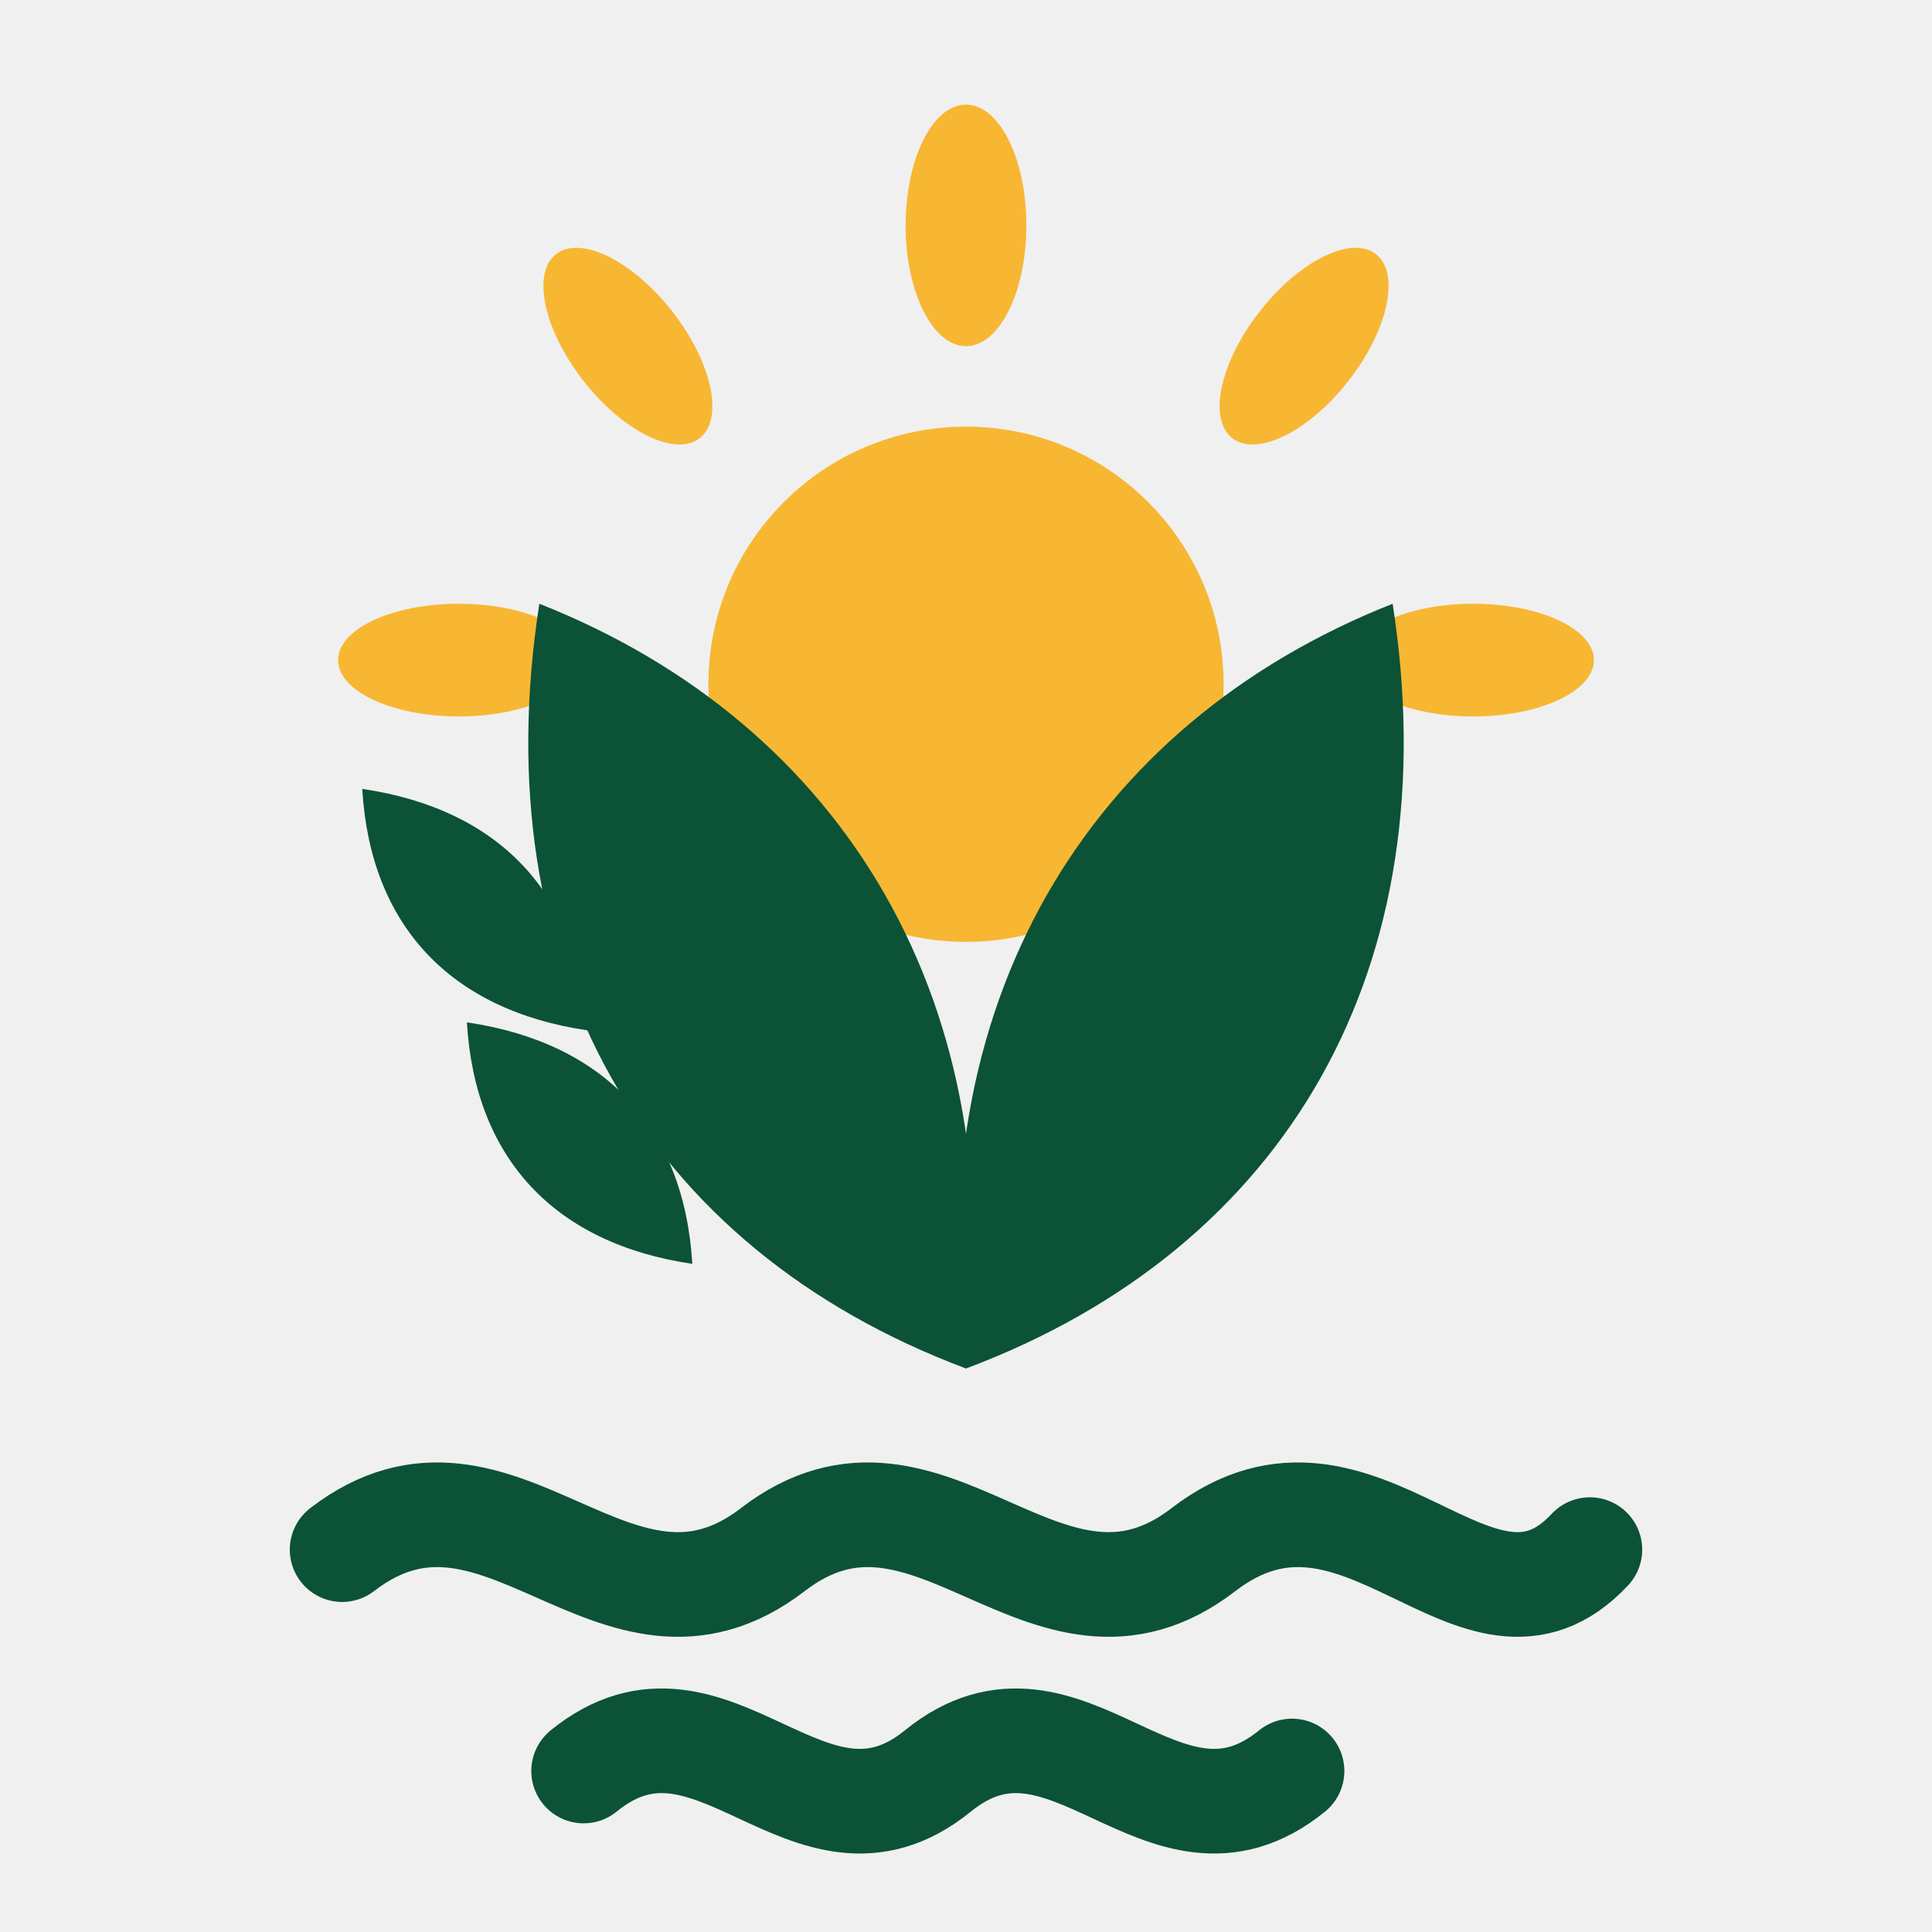
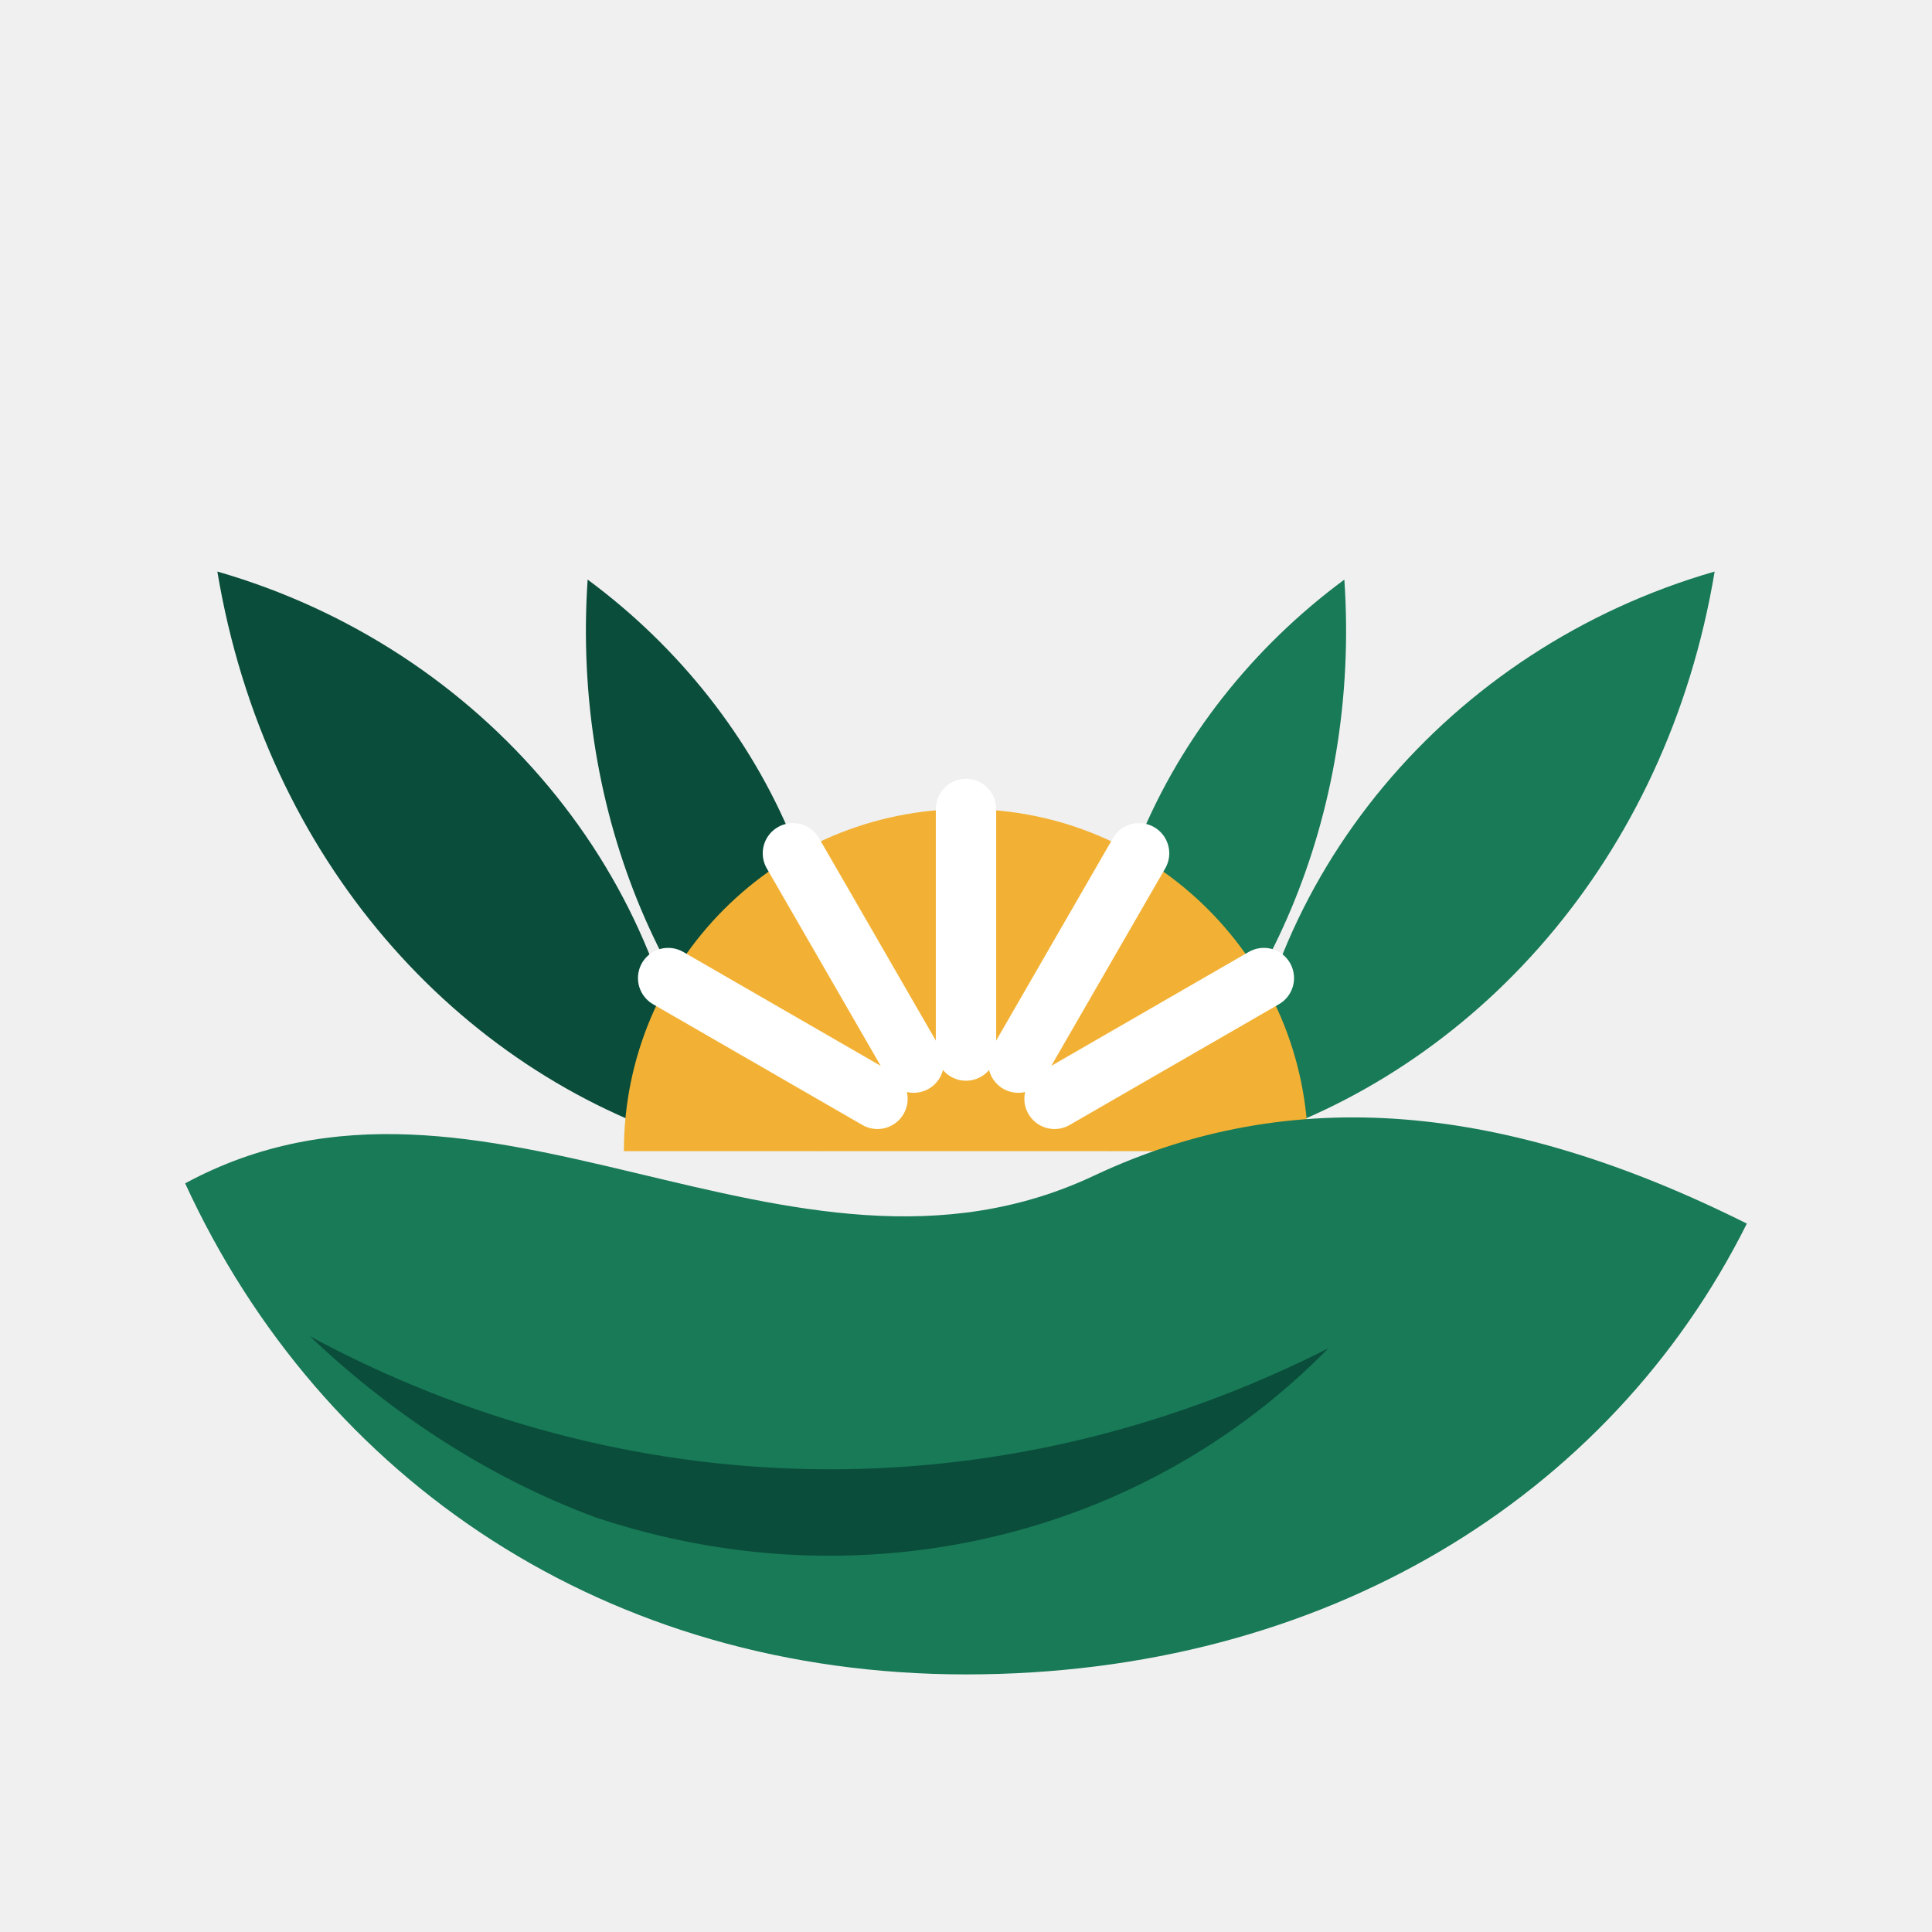
<svg xmlns="http://www.w3.org/2000/svg" viewBox="0 0 48 48" role="img" aria-label="Beyond Brazil logo">
-   <g fill="#F7B733">
-     <circle cx="24" cy="17" r="6.4" />
-     <ellipse cx="24" cy="5.6" rx="1.5" ry="3" />
-     <ellipse cx="15.6" cy="8.6" rx="1.4" ry="2.9" transform="rotate(-38 15.6 8.6)" />
-     <ellipse cx="32.4" cy="8.6" rx="1.4" ry="2.9" transform="rotate(38 32.4 8.6)" />
-     <ellipse cx="11.4" cy="16.4" rx="3" ry="1.4" />
-     <ellipse cx="36.6" cy="16.4" rx="3" ry="1.4" />
+   <g fill="#0A4D3A">
+     <path d="M17.2 28.4C11.4 26.6 6.6 21.4 5.4 14.2c6.6 1.9 11.4 7.6 11.8 14.2Z" />
+     <path d="M20.4 28.6C16.6 25.6 14.2 20.3 14.6 14.4c4.6 3.4 7 9 5.8 14.2Z" />
  </g>
-   <g fill="#0B5236">
-     <path d="M24 34c-8-3-12-10-10.6-19C21 18 25.2 25 24 34Z" />
-     <path d="M24 34c8-3 12-10 10.6-19C27 18 22.8 25 24 34Z" />
-     <path d="M14.6 25.6c-3.4-.5-5.4-2.6-5.6-6 3.4.5 5.4 2.6 5.6 6Z" />
-     <path d="M17.2 31.4c-3.4-.5-5.4-2.6-5.6-6 3.4.5 5.4 2.6 5.6 6Z" />
+   <g fill="#187A57">
+     <path d="M30.8 28.4c5.8-1.8 10.6-7 11.8-14.2-6.6 1.9-11.4 7.6-11.8 14.2Z" />
+     <path d="M27.6 28.6c3.8-3 6.2-8.3 5.8-14.2-4.6 3.4-7 9-5.8 14.2Z" />
  </g>
-   <g fill="none" stroke="#0B5236" stroke-width="2.6" stroke-linecap="round">
-     <path d="M8.5 38.5c3.9-3 6.8 3 10.7 0s6.8 3 10.7 0 6.8 3 9.6 0" />
-     <path d="M14.5 44c3.2-2.6 5.6 2.6 8.8 0s5.6 2.6 8.8 0" />
+   <path d="M15.5 28.6a8.5 8.5 0 0 1 17 0Z" fill="#F2B134" />
+   <g stroke="#FFFFFF" stroke-width="1.5" stroke-linecap="round">
+     <path d="M24 26.1V20.1" />
+     <path d="M25.3 26.4 28.3 21.2" />
+     <path d="M22.7 26.4 19.7 21.2" />
+     <path d="M26.2 27.3 31.4 24.3" />
+     <path d="M21.8 27.3 16.6 24.3" />
  </g>
+   <path d="M4.6 29.4c7.4-4 15 3.4 22.6-.2 4.9-2.3 10.2-1.8 16.2 1.2-3.4 6.8-10.5 11.2-19.4 11.2S8 36.8 4.6 29.4Z" fill="#187A57" />
+   <path d="M7.7 33.2c7.8 4.2 17 4.5 25.3.3-4.6 4.7-11.6 6.4-18.2 4.2-2.7-1-5.1-2.6-7.1-4.5Z" fill="#0A4D3A" />
</svg>
